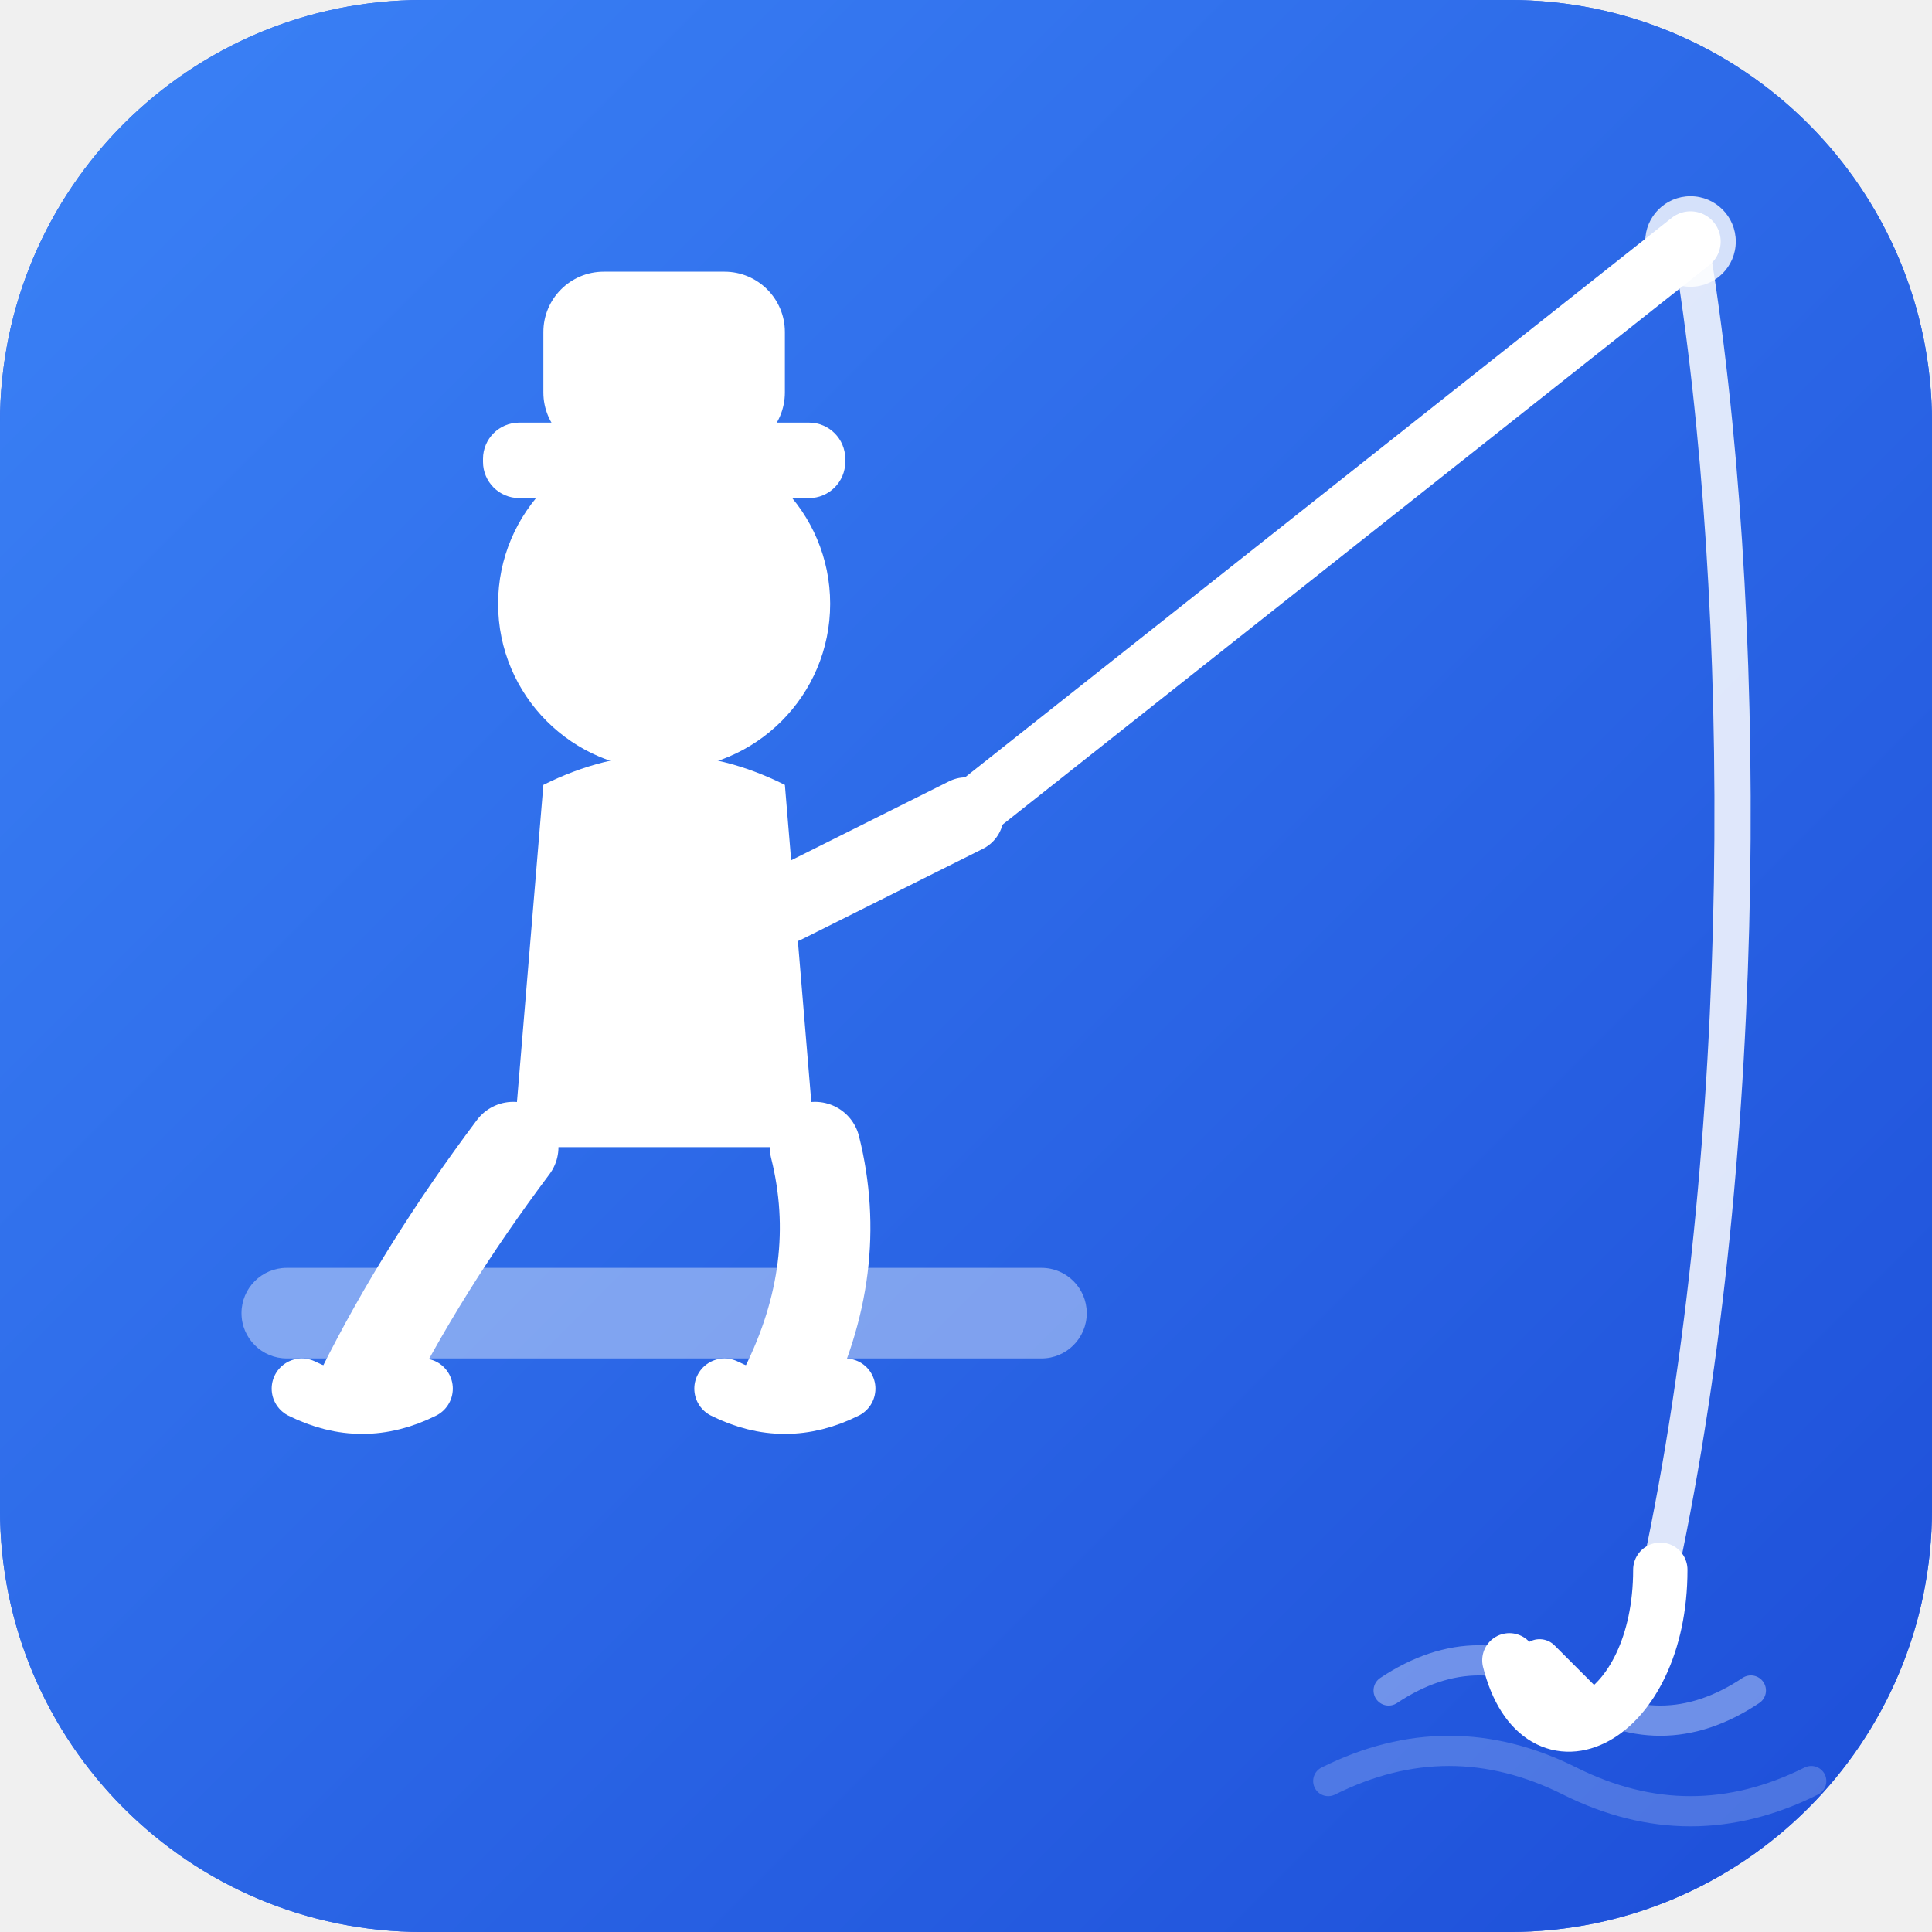
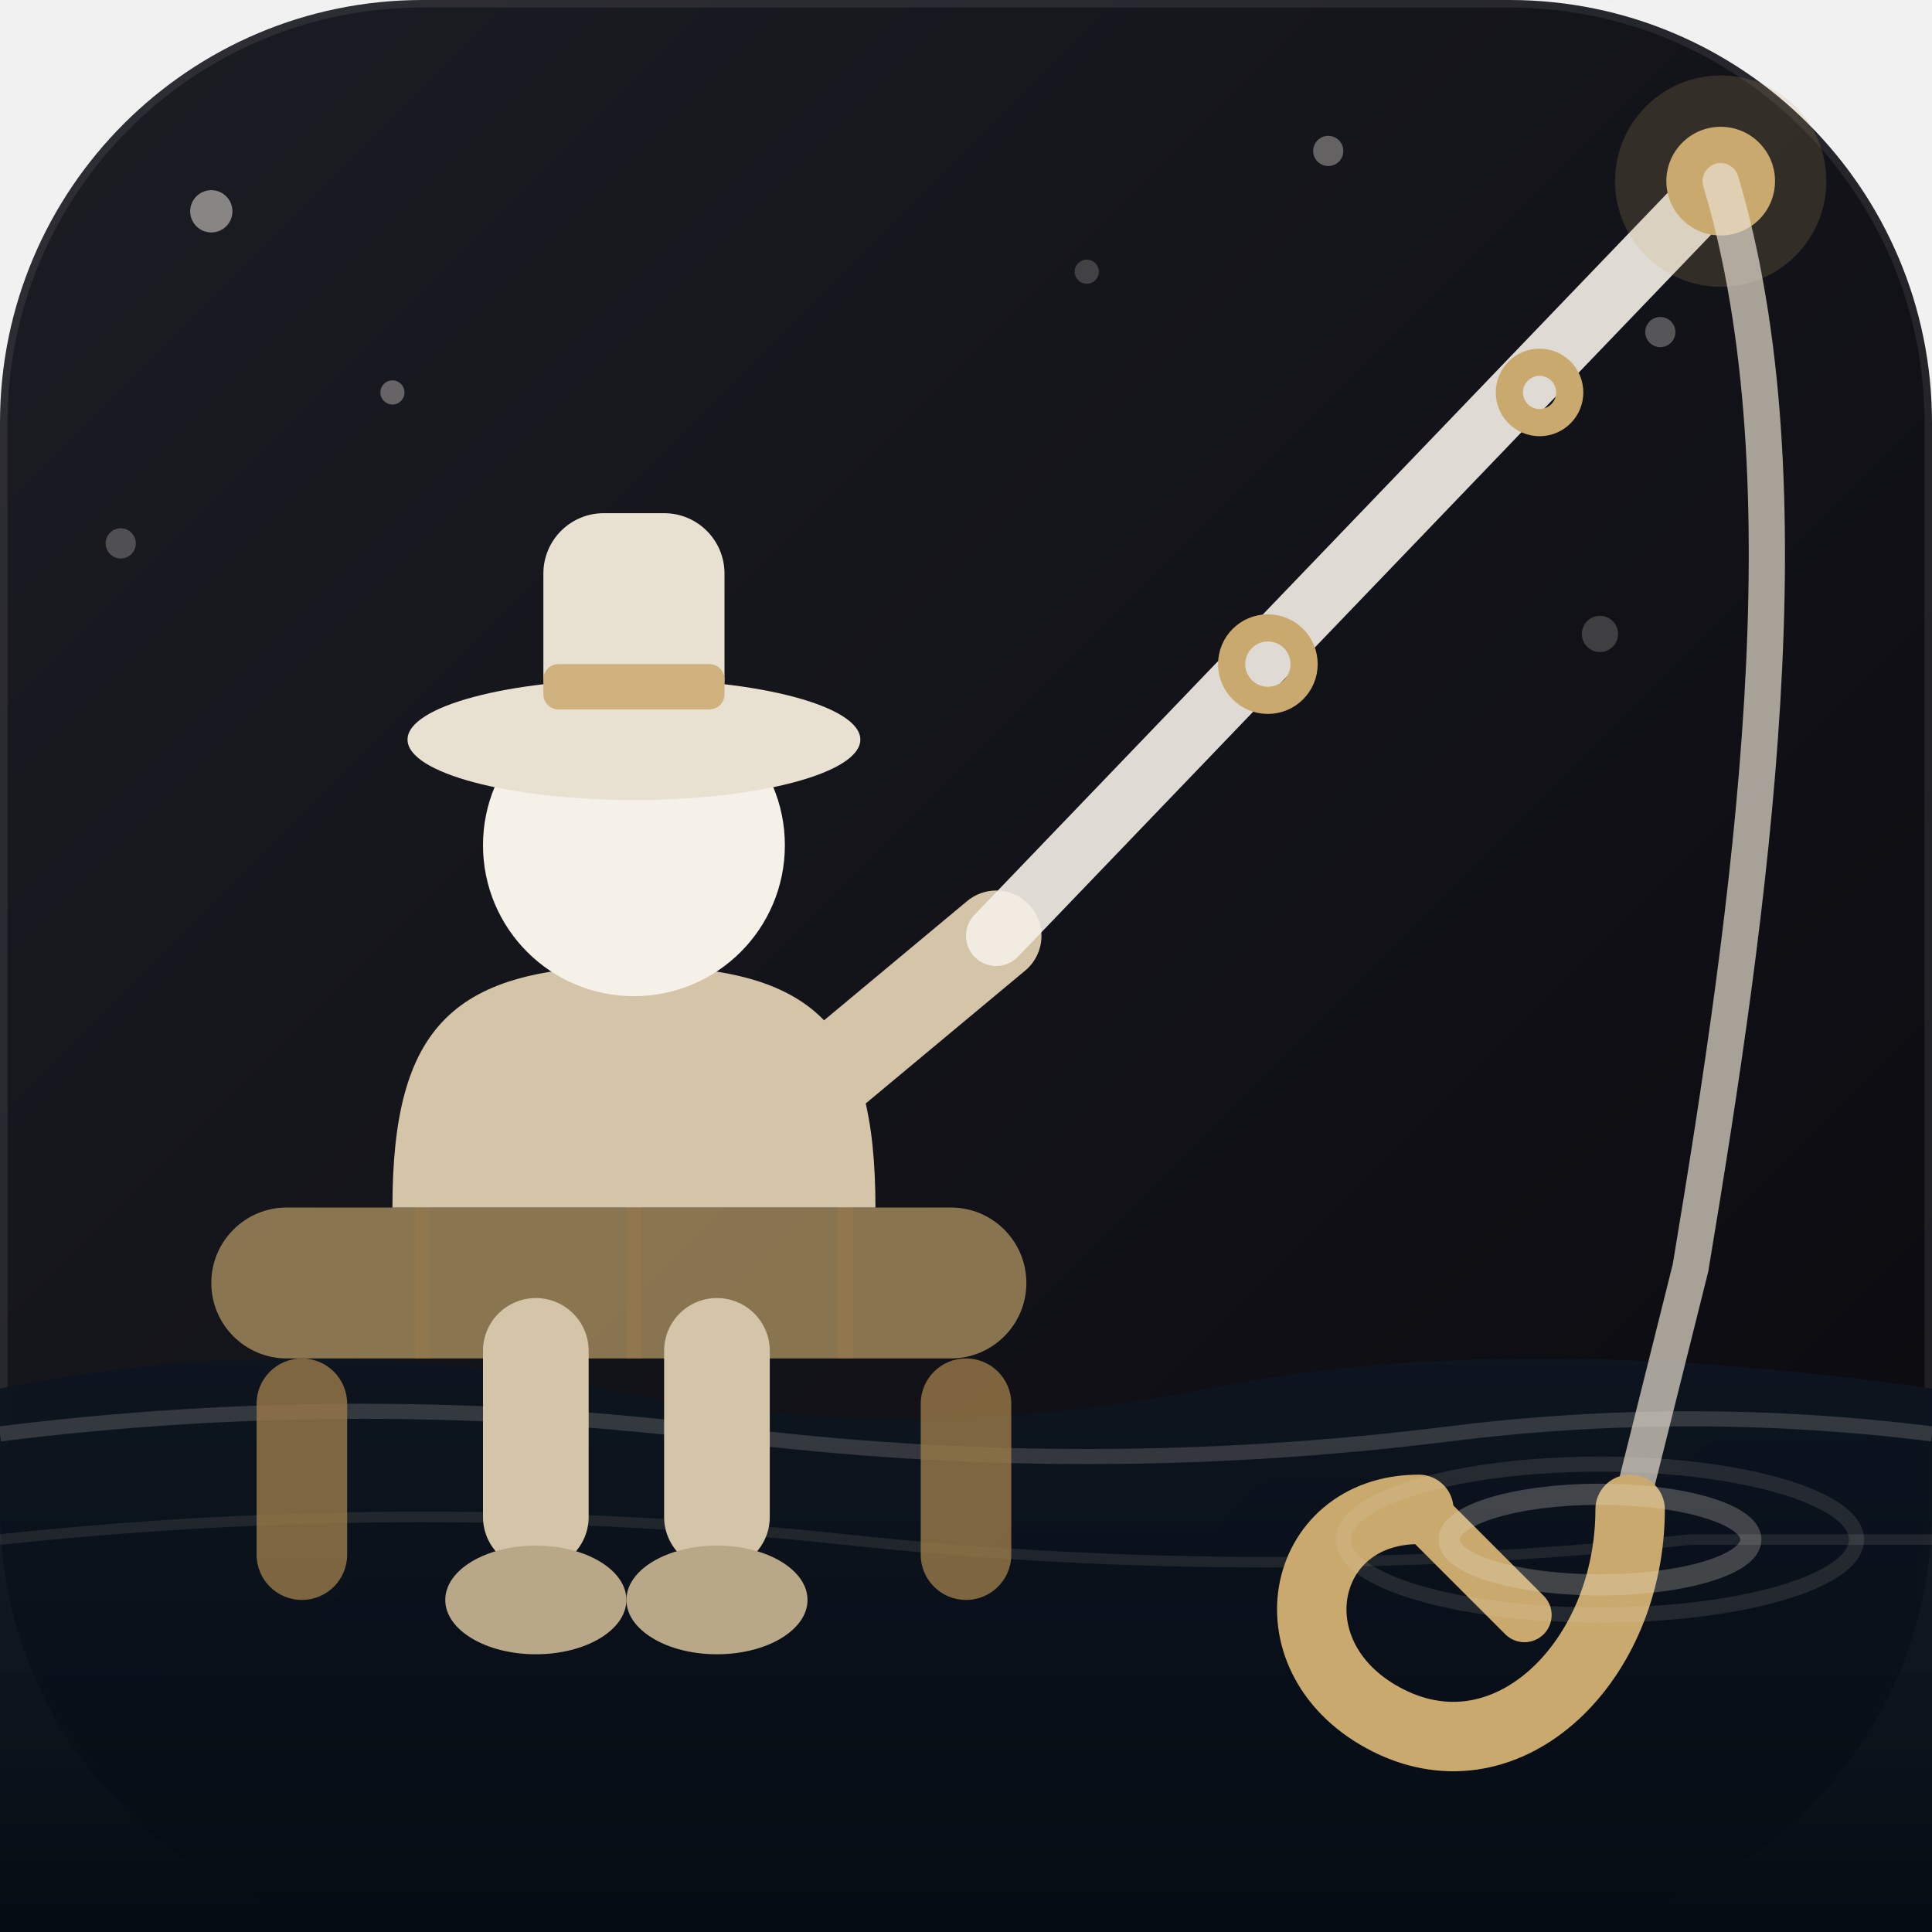
<svg xmlns="http://www.w3.org/2000/svg" viewBox="0 0 64 64" fill="none">
-   <rect width="64" height="64" rx="14" fill="#2563EB" />
-   <rect width="64" height="64" rx="14" fill="url(#grad)" />
  <defs>
-     <linearGradient id="grad" x1="0" y1="0" x2="64" y2="64" gradientUnits="userSpaceOnUse">
-       <stop offset="0%" stop-color="#3B82F6" />
-       <stop offset="100%" stop-color="#1D4ED8" />
+     <linearGradient id="bgGrad" x1="0" y1="0" x2="64" y2="64" gradientUnits="userSpaceOnUse">
+       <stop offset="0%" stop-color="#1c1c24" />
+       <stop offset="100%" stop-color="#09090e" />
+     </linearGradient>
+     <linearGradient id="waterGrad" x1="0" y1="44" x2="0" y2="64" gradientUnits="userSpaceOnUse">
+       <stop offset="0%" stop-color="#0d1520" stop-opacity="0.95" />
+       <stop offset="100%" stop-color="#060c14" />
    </linearGradient>
  </defs>
-   <rect x="8" y="42" width="28" height="3" rx="1.5" fill="white" opacity="0.4" />
-   <circle cx="22" cy="20" r="5.5" fill="white" />
-   <rect x="16" y="14" width="12" height="2.5" rx="1.2" fill="white" />
-   <rect x="18" y="9" width="8" height="6" rx="2" fill="white" />
-   <path d="M18 26 Q22 24 26 26 L27 38 L17 38 Z" fill="white" />
-   <path d="M17 38 Q14 42 12 46" stroke="white" stroke-width="3" stroke-linecap="round" fill="none" />
-   <path d="M27 38 Q28 42 26 46" stroke="white" stroke-width="3" stroke-linecap="round" fill="none" />
-   <path d="M10 46 Q12 47 14 46" stroke="white" stroke-width="2" stroke-linecap="round" fill="none" />
-   <path d="M24 46 Q26 47 28 46" stroke="white" stroke-width="2" stroke-linecap="round" fill="none" />
-   <path d="M26 30 L32 27" stroke="white" stroke-width="2.5" stroke-linecap="round" fill="none" />
-   <path d="M32 27 L56 8" stroke="white" stroke-width="2" stroke-linecap="round" fill="none" />
-   <circle cx="56" cy="8" r="1.5" fill="white" opacity="0.8" />
-   <path d="M56 8 C58 20 58 38 55 52" stroke="white" stroke-width="1.2" stroke-linecap="round" fill="none" opacity="0.85" />
-   <path d="M55 52 C55 57 51 59 50 55" stroke="white" stroke-width="1.8" stroke-linecap="round" fill="none" />
-   <path d="M53 57 L51 55" stroke="white" stroke-width="1.4" stroke-linecap="round" fill="none" />
-   <path d="M46 56 Q49 54 52 56 Q55 58 58 56" stroke="white" stroke-width="1" stroke-linecap="round" fill="none" opacity="0.35" />
-   <path d="M44 59 Q48 57 52 59 Q56 61 60 59" stroke="white" stroke-width="1" stroke-linecap="round" fill="none" opacity="0.2" />
+   <rect width="64" height="64" rx="14" fill="url(#bgGrad)" />
+   <rect width="64" height="64" rx="14" fill="none" stroke="#ffffff" stroke-width="0.5" opacity="0.08" />
+   <circle cx="7" cy="7" r="0.7" fill="#f5f0e8" opacity="0.5" />
+   <circle cx="44" cy="5" r="0.5" fill="#f5f0e8" opacity="0.35" />
+   <circle cx="55" cy="11" r="0.5" fill="#f5f0e8" opacity="0.3" />
+   <circle cx="4" cy="18" r="0.5" fill="#f5f0e8" opacity="0.25" />
+   <circle cx="53" cy="21" r="0.6" fill="#f5f0e8" opacity="0.2" />
+   <circle cx="13" cy="13" r="0.4" fill="#f5f0e8" opacity="0.35" />
+   <circle cx="36" cy="9" r="0.4" fill="#f5f0e8" opacity="0.2" />
+   <path d="M0 46 Q10 44 20 46 Q30 48 40 46 Q50 44 64 46 L64 64 L0 64 Z" fill="url(#waterGrad)" />
+   <path d="M0 47.5 Q12 46 24 47.5 Q36 49 48 47.5 Q56 46.5 64 47.5" stroke="#e8e0d0" stroke-width="0.5" fill="none" opacity="0.18" />
+   <path d="M0 51 Q14 49.5 28 51 Q42 52.5 56 51 L64 51" stroke="#e8e0d0" stroke-width="0.35" fill="none" opacity="0.1" />
+   <rect x="7" y="40" width="27" height="5" rx="2.5" fill="#c9a96e" opacity="0.65" />
+   <line x1="14" y1="40" x2="14" y2="45" stroke="#9a7a48" stroke-width="0.5" opacity="0.4" />
+   <line x1="21" y1="40" x2="21" y2="45" stroke="#9a7a48" stroke-width="0.5" opacity="0.4" />
+   <line x1="28" y1="40" x2="28" y2="45" stroke="#9a7a48" stroke-width="0.5" opacity="0.4" />
+   <rect x="8.5" y="45" width="3" height="8" rx="1.5" fill="#9a7a48" opacity="0.8" />
+   <rect x="30.5" y="45" width="3" height="8" rx="1.5" fill="#9a7a48" opacity="0.8" />
+   <rect x="16" y="43" width="3.5" height="9" rx="1.75" fill="#d4c5a9" />
+   <rect x="22" y="43" width="3.5" height="9" rx="1.75" fill="#d4c5a9" />
+   <ellipse cx="17.75" cy="53" rx="3" ry="1.8" fill="#b8a888" />
+   <ellipse cx="23.75" cy="53" rx="3" ry="1.8" fill="#b8a888" />
+   <path d="M13 40 C13 34 15 32 21 32 C27 32 29 34 29 40 Z" fill="#d4c5a9" />
+   <line x1="27" y1="36" x2="33" y2="31" stroke="#d4c5a9" stroke-width="3" stroke-linecap="round" />
+   <circle cx="21" cy="28" r="5" fill="#f5f0e8" />
+   <ellipse cx="21" cy="24.5" rx="7.5" ry="2" fill="#e8e0d0" />
+   <rect x="18" y="17" width="6" height="7.5" rx="2" fill="#e8e0d0" />
+   <rect x="18" y="22" width="6" height="1.5" rx="0.5" fill="#c9a96e" opacity="0.85" />
+   <line x1="33" y1="31" x2="57" y2="6" stroke="#f5f0e8" stroke-width="2" stroke-linecap="round" opacity="0.9" />
+   <circle cx="42" cy="22" r="1.2" stroke="#c9a96e" stroke-width="0.9" fill="none" />
+   <circle cx="51" cy="13" r="1" stroke="#c9a96e" stroke-width="0.9" fill="none" />
+   <circle cx="57" cy="6" r="1.8" fill="#c9a96e" />
+   <circle cx="57" cy="6" r="3.5" fill="#c9a96e" opacity="0.18" />
+   <path d="M57 6 C60 16 58 30 56 42 C55.5 44 55 46 54 50" stroke="#e8e0d0" stroke-width="1.2" fill="none" stroke-linecap="round" opacity="0.7" />
+   <path d="M54 50 C54 55 50 59 46 57 C42 55 43 50 47 50" stroke="#c9a96e" stroke-width="2.3" fill="none" stroke-linecap="round" stroke-linejoin="round" />
+   <line x1="47" y1="50" x2="50.5" y2="53.5" stroke="#c9a96e" stroke-width="1.8" stroke-linecap="round" />
+   <ellipse cx="53" cy="51" rx="5" ry="1.5" stroke="#e8e0d0" stroke-width="0.7" fill="none" opacity="0.25" />
+   <ellipse cx="53" cy="51" rx="8.5" ry="2.5" stroke="#e8e0d0" stroke-width="0.5" fill="none" opacity="0.12" />
</svg>
